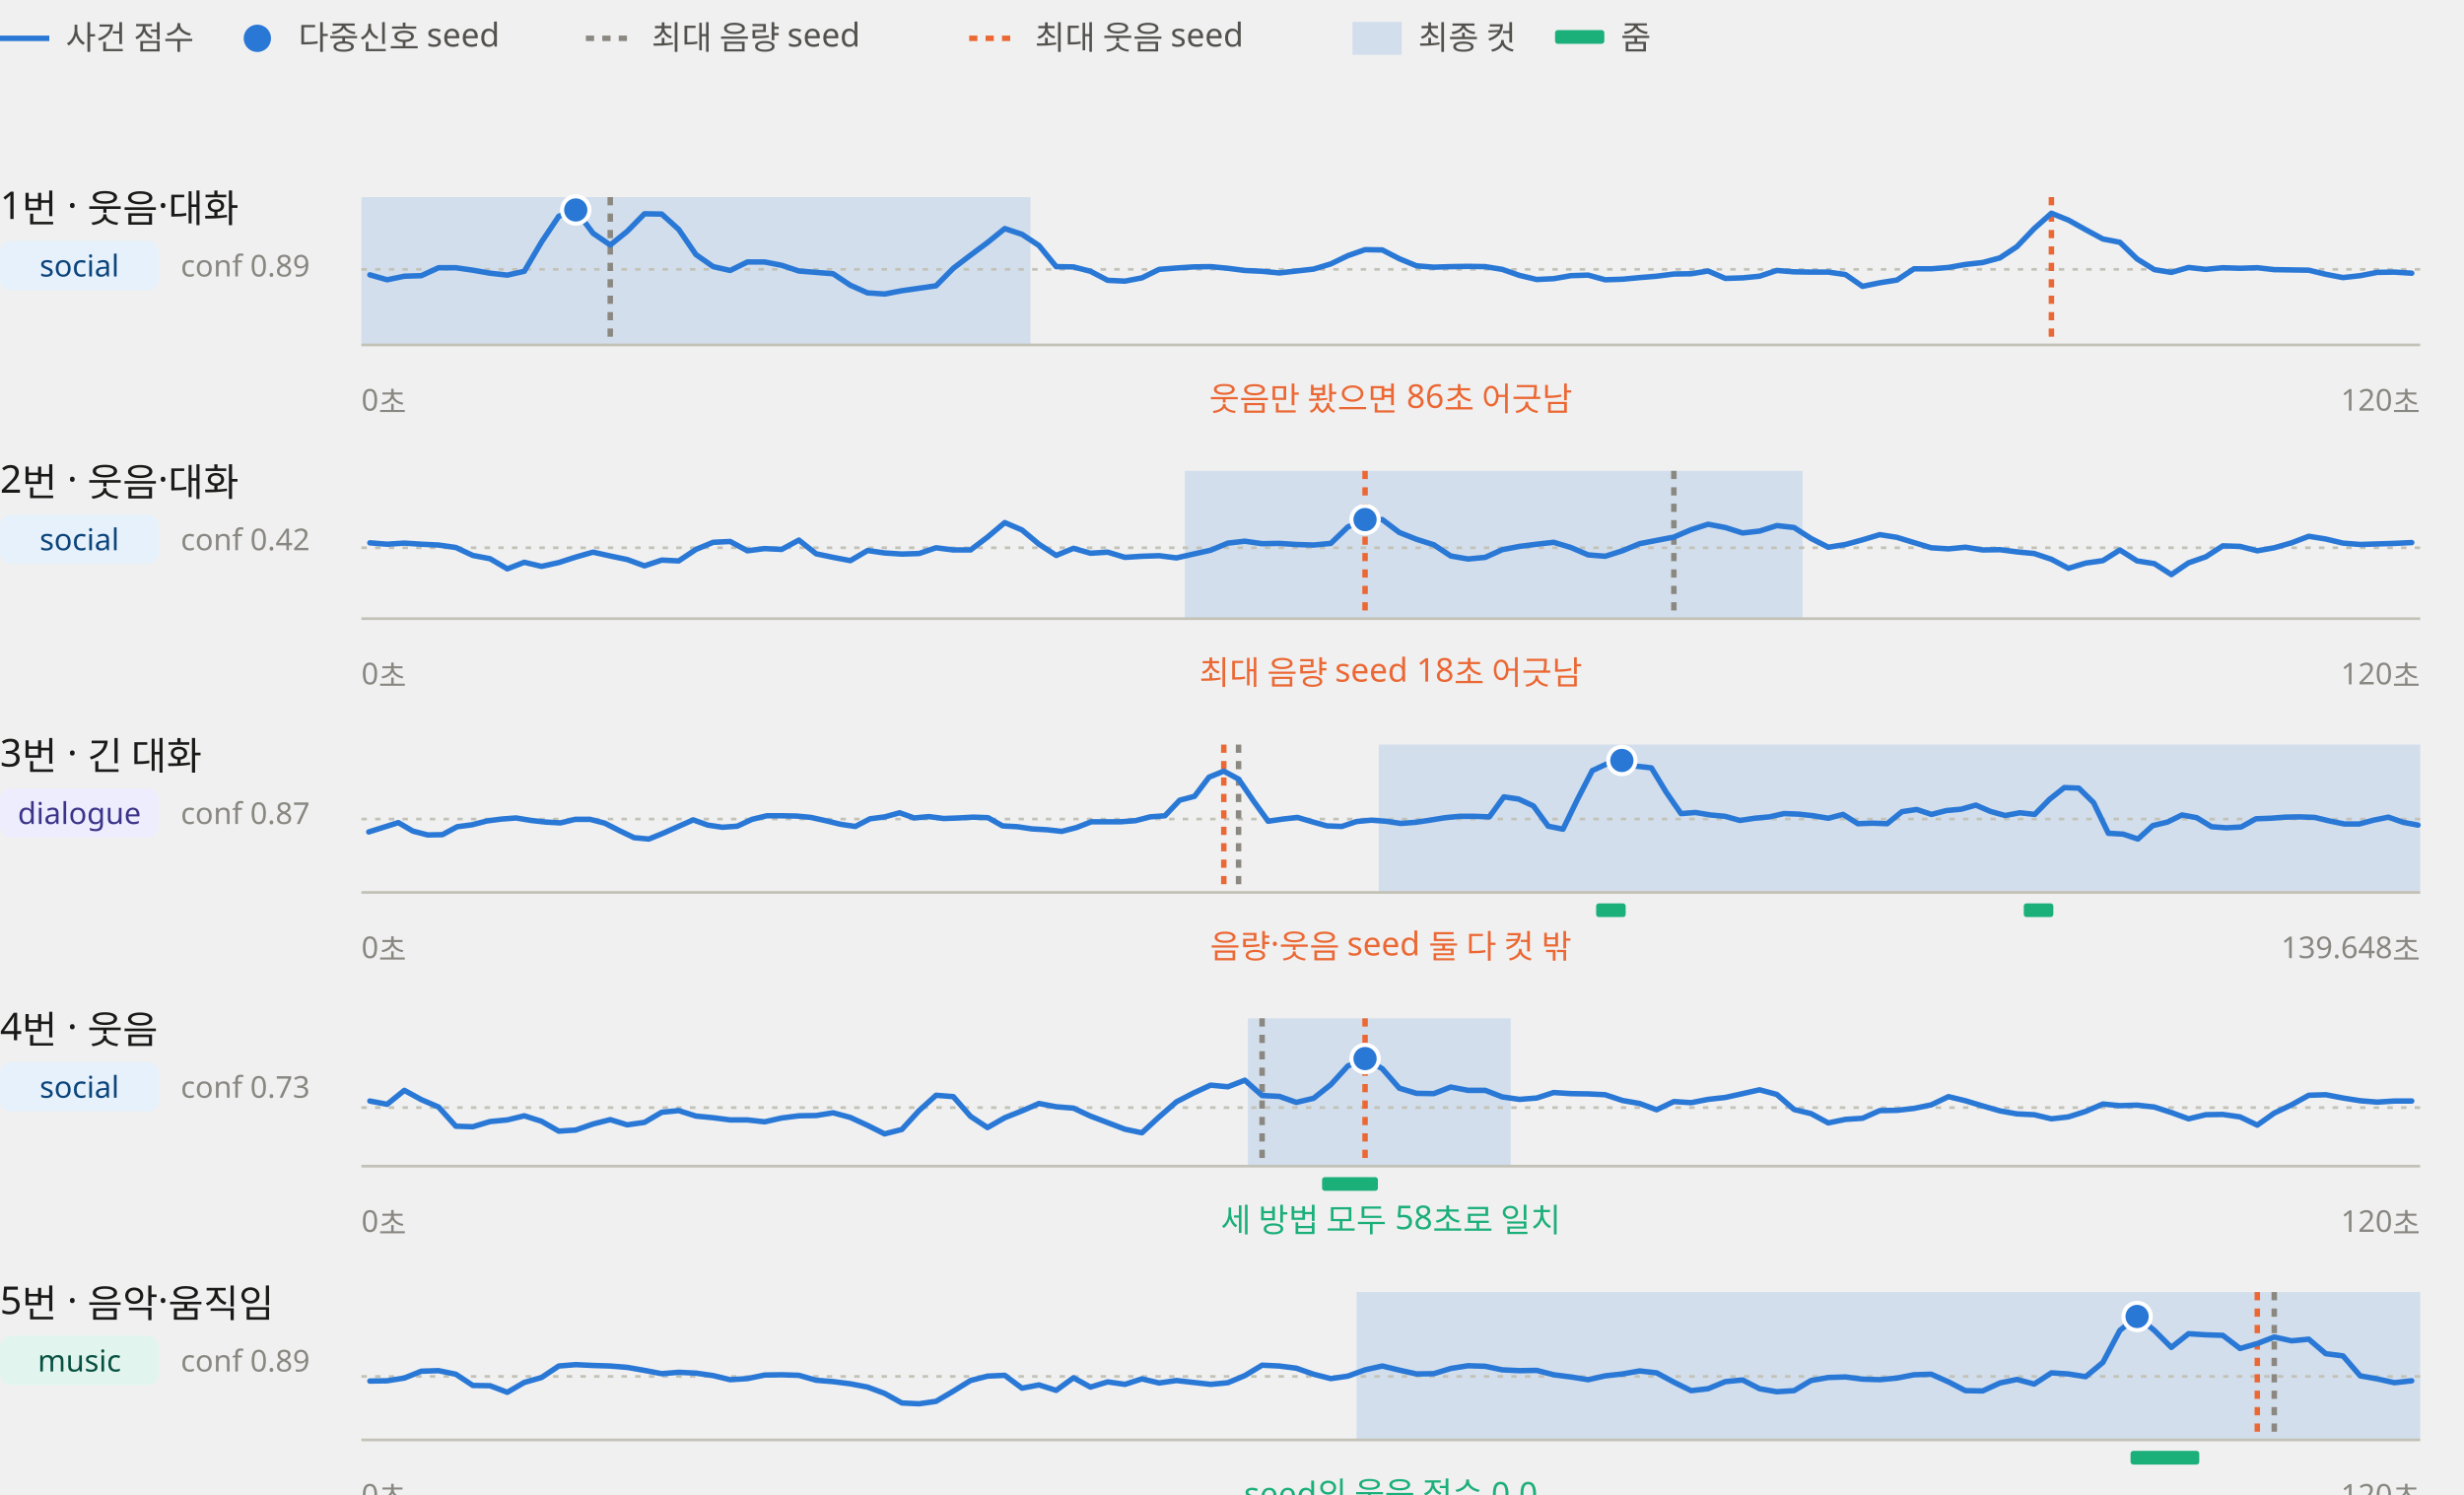
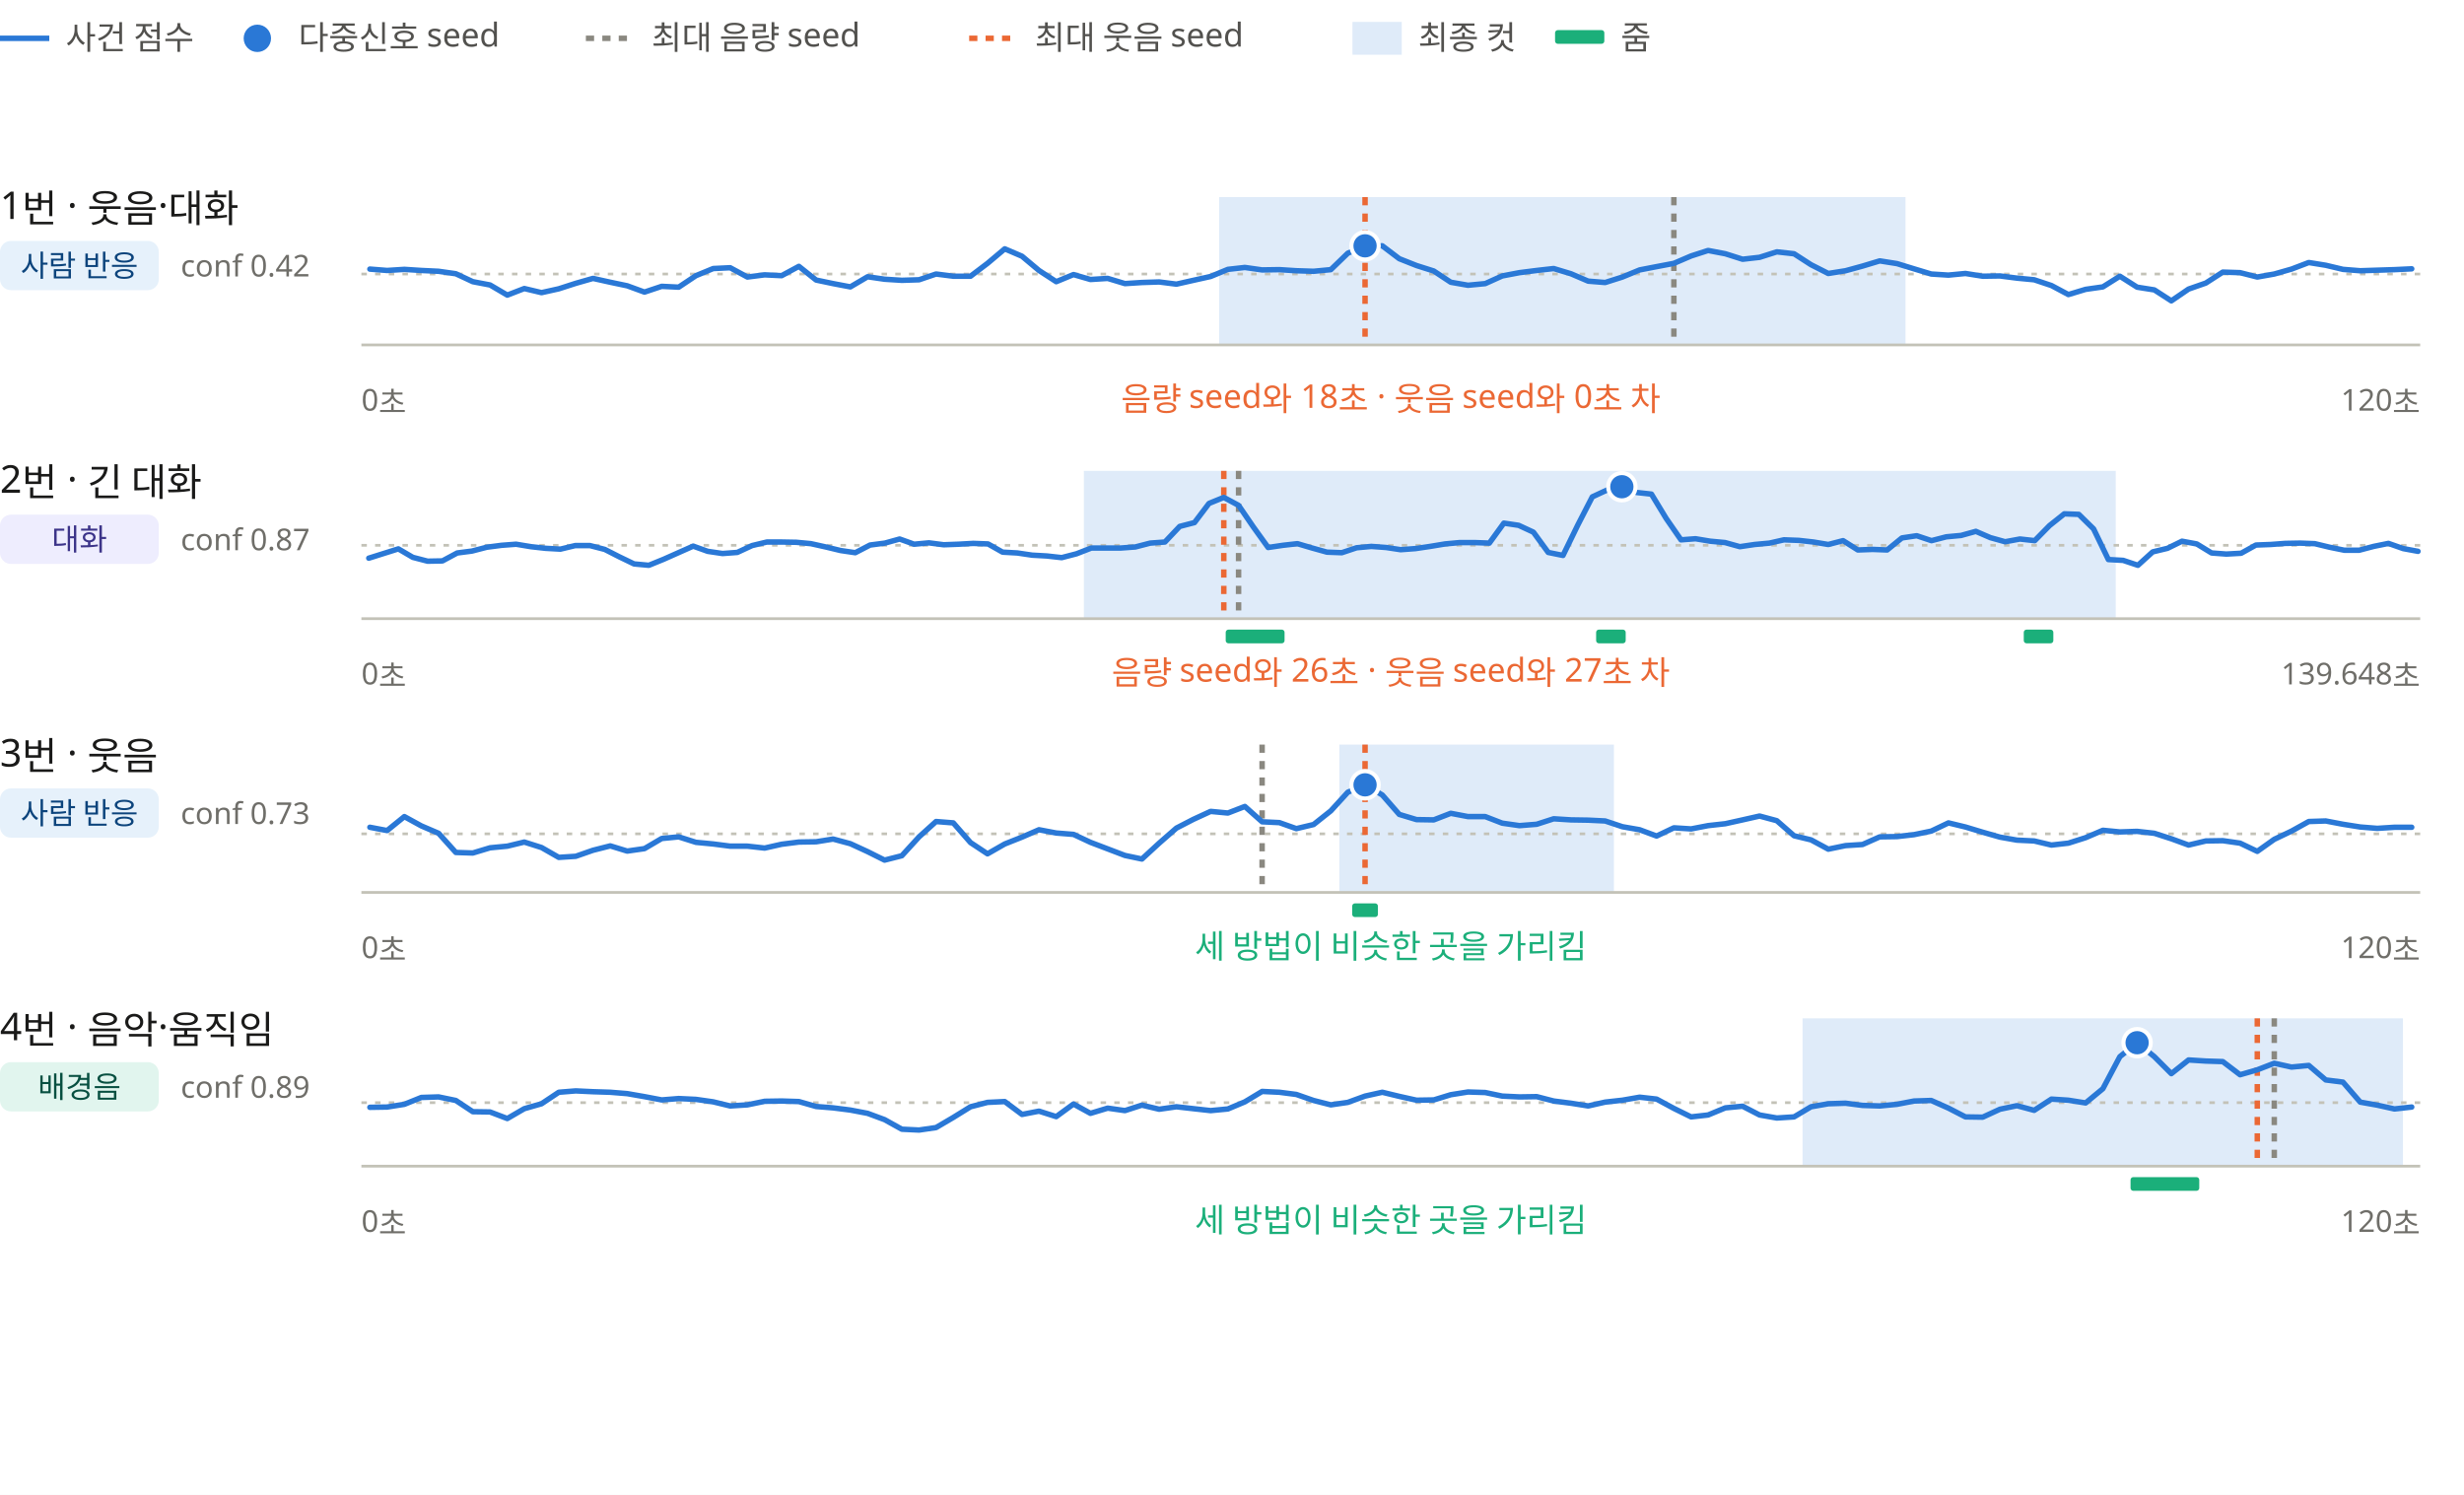
<svg xmlns="http://www.w3.org/2000/svg" viewBox="0 0 900 546" width="900" height="546" role="img" font-family="Malgun Gothic,Apple SD Gothic Neo,Noto Sans KR,sans-serif">
-   <style>
- .t{fill:#1a1a19} .ts{fill:#52514e} .tm{fill:#898781}
- @media (prefers-color-scheme:dark){.t{fill:#f5f5f0} .ts{fill:#c3c2b7} .tm{fill:#9a9892}}
- </style>
+   <style>.bg{fill:#ffffff} .t{fill:#1a1a19} .ts{fill:#52514e} .tm{fill:#6f6e69}</style>
+   <rect x="0" y="0" width="900" height="546" fill="#ffffff" />
+   <rect x="0" y="0" width="900" height="546" fill="#ffffff" />
  <line x1="0" y1="14" x2="18" y2="14" stroke="#2a78d6" stroke-width="2" />
  <text x="24" y="18" font-size="12" class="ts">사건 점수</text>
  <circle cx="94" cy="14" r="5" fill="#2a78d6" />
  <text x="109" y="18" font-size="12" class="ts">다중신호 seed</text>
  <line x1="214" y1="14" x2="232" y2="14" stroke="#8a8880" stroke-width="2" stroke-dasharray="3 3" />
  <text x="238" y="18" font-size="12" class="ts">최대 음량 seed</text>
  <line x1="354" y1="14" x2="372" y2="14" stroke="#eb6834" stroke-width="2" stroke-dasharray="3 3" />
  <text x="378" y="18" font-size="12" class="ts">최대 웃음 seed</text>
  <rect x="494" y="8" width="18" height="12" fill="#2a78d6" fill-opacity="0.15" />
  <text x="518" y="18" font-size="12" class="ts">최종 컷</text>
  <rect x="568" y="11" width="18" height="5" rx="1" fill="#1baf7a" />
  <text x="592" y="18" font-size="12" class="ts">줌</text>
  <text x="0" y="80" font-size="14" font-weight="500" class="t">1번 · 웃음·대화</text>
  <rect x="0" y="88" width="58" height="18" rx="4" fill="#E6F1FB" />
-   <text x="29" y="101" text-anchor="middle" font-size="11" fill="#0C447C">social</text>
-   <text x="66" y="101" font-size="11" class="tm">conf 0.89</text>
-   <rect x="132.0" y="72" width="244.4" height="54" fill="#2a78d6" fill-opacity="0.15" />
+   <text x="29" y="101" text-anchor="middle" font-size="11" fill="#0C447C">사람 반응</text>
+   <text x="66" y="101" font-size="11" class="tm">conf 0.42</text>
+   <rect x="445.3" y="72" width="250.7" height="54" fill="#2a78d6" fill-opacity="0.15" />
  <line x1="132" y1="126" x2="884" y2="126" stroke="#c3c2b7" stroke-width="1" />
-   <line x1="132" y1="98.4" x2="884" y2="98.4" stroke="#c3c2b7" stroke-width="1" stroke-dasharray="2 3" />
-   <line x1="222.9" y1="72" x2="222.9" y2="126" stroke="#8a8880" stroke-width="2" stroke-dasharray="3 3" />
-   <line x1="749.3" y1="72" x2="749.3" y2="126" stroke="#eb6834" stroke-width="2" stroke-dasharray="3 3" />
-   <polyline points="135.1,100.4 141.4,102.2 147.7,100.9 153.9,100.7 160.2,97.8 166.5,97.8 172.7,98.7 179.0,99.8 185.3,100.5 191.5,99.1 197.8,88.4 204.1,79.0 210.3,76.7 216.6,85.2 222.9,89.5 229.1,84.5 235.4,78.1 241.7,78.2 247.9,83.8 254.2,93.0 260.5,97.4 266.7,98.8 273.0,95.7 279.3,95.7 285.5,96.9 291.8,99.0 298.1,99.5 304.3,100.0 310.6,104.2 316.9,107.0 323.1,107.4 329.4,106.2 335.7,105.3 341.9,104.4 348.2,98.0 354.5,93.2 360.7,88.6 367.0,83.5 373.3,85.6 379.5,89.7 385.8,97.4 392.1,97.5 398.3,99.1 404.6,102.4 410.9,102.7 417.1,101.5 423.4,98.4 429.7,97.9 435.9,97.5 442.2,97.4 448.5,98.0 454.7,98.8 461.0,99.1 467.3,99.7 473.5,99.0 479.8,98.3 486.1,96.4 492.3,93.4 498.6,91.2 504.9,91.3 511.1,94.5 517.4,97.1 523.7,97.6 529.9,97.4 536.2,97.3 542.5,97.4 548.7,98.4 555.0,100.6 561.3,102.1 567.5,101.8 573.8,100.7 580.1,100.5 586.3,102.2 592.6,102.0 598.9,101.4 605.1,100.9 611.4,100.1 617.7,100.0 623.9,99.0 630.2,101.7 636.5,101.5 642.7,100.9 649.0,98.8 655.3,99.3 661.5,99.4 667.8,99.4 674.1,100.3 680.3,104.6 686.6,103.3 692.9,102.3 699.1,98.2 705.4,98.2 711.7,97.7 717.9,96.6 724.2,95.9 730.5,94.2 736.7,90.1 743.0,83.5 749.3,77.9 755.5,80.4 761.8,83.9 768.1,87.3 774.3,88.5 780.6,94.6 786.9,98.5 793.1,99.5 799.4,97.7 805.7,98.4 811.9,97.8 818.2,98.0 824.5,97.8 830.7,98.5 837.0,98.6 843.3,98.7 849.5,100.2 855.8,101.4 862.1,100.7 868.3,99.5 874.6,99.4 880.9,99.8" fill="none" stroke="#2a78d6" stroke-width="2" stroke-linejoin="round" stroke-linecap="round" />
-   <circle cx="210.3" cy="76.7" r="5" fill="#2a78d6" stroke="#ffffff" stroke-width="1.5" />
+   <line x1="132" y1="100.1" x2="884" y2="100.1" stroke="#c3c2b7" stroke-width="1" stroke-dasharray="2 3" />
+   <line x1="611.4" y1="72" x2="611.4" y2="126" stroke="#8a8880" stroke-width="2" stroke-dasharray="3 3" />
+   <line x1="498.6" y1="72" x2="498.6" y2="126" stroke="#eb6834" stroke-width="2" stroke-dasharray="3 3" />
+   <polyline points="135.1,98.3 141.4,98.8 147.7,98.4 153.9,98.8 160.2,99.1 166.5,100.0 172.7,102.9 179.0,104.1 185.3,107.8 191.5,105.4 197.8,106.9 204.1,105.5 210.3,103.5 216.6,101.7 222.9,103.1 229.1,104.4 235.4,106.7 241.7,104.6 247.9,104.9 254.2,100.7 260.5,98.1 266.7,97.8 273.0,101.2 279.3,100.4 285.5,100.7 291.8,97.3 298.1,102.3 304.3,103.6 310.6,104.8 316.9,101.1 323.1,102.0 329.4,102.4 335.7,102.2 341.9,100.1 348.2,100.9 354.5,100.9 360.7,96.2 367.0,90.9 373.3,93.6 379.5,98.8 385.8,102.9 392.1,100.3 398.3,102.1 404.6,101.7 410.9,103.6 417.1,103.2 423.4,103.0 429.7,103.8 435.9,102.4 442.2,101.0 448.5,98.4 454.7,97.7 461.0,98.6 467.3,98.5 473.5,98.9 479.8,99.1 486.1,98.5 492.3,92.5 498.6,89.8 504.9,89.8 511.1,94.5 517.4,97.0 523.7,99.0 529.9,103.1 536.2,104.2 542.5,103.6 548.7,100.8 555.0,99.6 561.3,98.8 567.5,98.1 573.8,100.0 580.1,102.7 586.3,103.2 592.6,101.2 598.9,98.6 605.1,97.4 611.4,96.2 617.7,93.5 623.9,91.5 630.2,92.7 636.5,94.7 642.7,94.0 649.0,92.0 655.3,92.7 661.5,96.7 667.8,99.9 674.1,98.9 680.3,97.2 686.6,95.3 692.9,96.3 699.1,98.2 705.4,100.1 711.7,100.5 717.9,99.9 724.2,100.9 730.5,100.8 736.7,101.6 743.0,102.2 749.3,104.3 755.5,107.6 761.8,105.7 768.1,104.8 774.3,100.9 780.6,104.9 786.9,105.9 793.1,109.9 799.4,105.6 805.7,103.4 811.9,99.4 818.2,99.6 824.5,101.2 830.7,100.1 837.0,98.3 843.3,95.9 849.5,96.9 855.8,98.4 862.1,98.9 868.3,98.7 874.6,98.5 880.9,98.2" fill="none" stroke="#2a78d6" stroke-width="2" stroke-linejoin="round" stroke-linecap="round" />
+   <circle cx="498.6" cy="89.8" r="5" fill="#2a78d6" stroke="#ffffff" stroke-width="1.5" />
  <text x="132" y="150" font-size="11" class="tm">0초</text>
  <text x="884" y="150" text-anchor="end" font-size="11" class="tm">120초</text>
-   <text x="508.0" y="150" text-anchor="middle" font-size="12" font-weight="500" fill="#eb6834">웃음만 봤으면 86초 어긋남</text>
-   <text x="0" y="180" font-size="14" font-weight="500" class="t">2번 · 웃음·대화</text>
-   <rect x="0" y="188" width="58" height="18" rx="4" fill="#E6F1FB" />
-   <text x="29" y="201" text-anchor="middle" font-size="11" fill="#0C447C">social</text>
-   <text x="66" y="201" font-size="11" class="tm">conf 0.42</text>
-   <rect x="432.8" y="172" width="225.6" height="54" fill="#2a78d6" fill-opacity="0.15" />
+   <text x="508.0" y="150" text-anchor="middle" font-size="12" font-weight="500" fill="#eb6834">음량 seed와 18초 · 웃음 seed와 0초 차</text>
+   <text x="0" y="180" font-size="14" font-weight="500" class="t">2번 · 긴 대화</text>
+   <rect x="0" y="188" width="58" height="18" rx="4" fill="#EEEDFE" />
+   <text x="29" y="201" text-anchor="middle" font-size="11" fill="#3C3489">대화</text>
+   <text x="66" y="201" font-size="11" class="tm">conf 0.87</text>
+   <rect x="395.9" y="172" width="376.9" height="54" fill="#2a78d6" fill-opacity="0.15" />
  <line x1="132" y1="226" x2="884" y2="226" stroke="#c3c2b7" stroke-width="1" />
-   <line x1="132" y1="200.1" x2="884" y2="200.1" stroke="#c3c2b7" stroke-width="1" stroke-dasharray="2 3" />
-   <line x1="611.4" y1="172" x2="611.4" y2="226" stroke="#8a8880" stroke-width="2" stroke-dasharray="3 3" />
-   <line x1="498.6" y1="172" x2="498.6" y2="226" stroke="#eb6834" stroke-width="2" stroke-dasharray="3 3" />
-   <polyline points="135.1,198.3 141.4,198.8 147.7,198.4 153.9,198.8 160.2,199.1 166.5,200.0 172.7,202.9 179.0,204.1 185.3,207.8 191.5,205.4 197.8,206.9 204.1,205.5 210.3,203.5 216.6,201.7 222.9,203.1 229.1,204.4 235.4,206.7 241.7,204.6 247.9,204.9 254.2,200.7 260.5,198.1 266.7,197.8 273.0,201.2 279.3,200.4 285.5,200.7 291.8,197.3 298.1,202.3 304.3,203.6 310.6,204.8 316.9,201.1 323.1,202.0 329.4,202.4 335.7,202.2 341.9,200.1 348.2,200.9 354.5,200.9 360.7,196.2 367.0,190.9 373.3,193.6 379.5,198.8 385.8,202.9 392.1,200.3 398.3,202.1 404.6,201.7 410.9,203.6 417.1,203.2 423.4,203.0 429.7,203.8 435.9,202.4 442.2,201.0 448.5,198.4 454.7,197.7 461.0,198.6 467.3,198.5 473.5,198.9 479.8,199.1 486.1,198.5 492.3,192.5 498.6,189.8 504.9,189.8 511.1,194.5 517.4,197.0 523.7,199.0 529.9,203.1 536.2,204.2 542.5,203.6 548.7,200.8 555.0,199.6 561.3,198.8 567.5,198.1 573.8,200.0 580.1,202.7 586.3,203.2 592.6,201.2 598.9,198.6 605.1,197.4 611.4,196.2 617.7,193.5 623.9,191.5 630.2,192.7 636.5,194.7 642.7,194.0 649.0,192.0 655.3,192.7 661.5,196.7 667.8,199.9 674.1,198.9 680.3,197.2 686.6,195.3 692.9,196.3 699.1,198.2 705.4,200.1 711.7,200.5 717.9,199.9 724.2,200.9 730.5,200.8 736.7,201.6 743.0,202.2 749.3,204.3 755.5,207.6 761.8,205.7 768.1,204.8 774.3,200.9 780.6,204.9 786.9,205.9 793.1,209.9 799.4,205.6 805.7,203.4 811.9,199.4 818.2,199.6 824.5,201.2 830.7,200.1 837.0,198.3 843.3,195.9 849.5,196.9 855.8,198.4 862.1,198.9 868.3,198.7 874.6,198.5 880.9,198.2" fill="none" stroke="#2a78d6" stroke-width="2" stroke-linejoin="round" stroke-linecap="round" />
-   <circle cx="498.6" cy="189.8" r="5" fill="#2a78d6" stroke="#ffffff" stroke-width="1.5" />
+   <line x1="132" y1="199.2" x2="884" y2="199.2" stroke="#c3c2b7" stroke-width="1" stroke-dasharray="2 3" />
+   <line x1="452.4" y1="172" x2="452.4" y2="226" stroke="#8a8880" stroke-width="2" stroke-dasharray="3 3" />
+   <line x1="447.0" y1="172" x2="447.0" y2="226" stroke="#eb6834" stroke-width="2" stroke-dasharray="3 3" />
+   <polyline points="134.7,203.9 140.1,202.2 145.5,200.5 150.8,203.6 156.2,205.0 161.6,204.9 167.0,202.0 172.4,201.3 177.8,199.9 183.2,199.2 188.5,198.8 193.9,199.7 199.3,200.3 204.7,200.6 210.1,199.3 215.5,199.3 220.9,200.7 226.2,203.4 231.6,206.0 237.0,206.5 242.4,204.3 247.8,201.9 253.2,199.5 258.5,201.4 263.9,202.2 269.3,201.8 274.7,199.3 280.1,198.0 285.5,198.0 290.9,198.1 296.2,198.6 301.6,199.8 307.0,201.1 312.4,201.9 317.8,199.1 323.2,198.4 328.6,196.9 333.9,198.8 339.3,198.3 344.7,199.0 350.1,198.8 355.5,198.5 360.9,198.7 366.2,201.7 371.6,202.0 377.0,202.8 382.4,203.1 387.8,203.7 393.2,202.3 398.6,200.2 403.9,200.2 409.3,200.2 414.7,199.8 420.1,198.4 425.5,198.0 430.9,192.3 436.3,190.9 441.6,183.9 447.0,181.7 452.4,184.6 457.8,192.5 463.2,200.0 468.6,199.2 473.9,198.6 479.3,200.2 484.7,201.7 490.1,201.9 495.5,200.1 500.9,199.6 506.3,200.0 511.6,200.8 517.0,200.4 522.4,199.6 527.8,198.7 533.2,198.2 538.6,198.2 544.0,198.4 549.3,191.1 554.7,191.9 560.1,194.4 565.5,201.8 570.9,202.9 576.3,191.8 581.6,181.5 587.0,179.0 592.4,177.8 597.8,179.9 603.2,180.5 608.6,189.4 614.0,197.2 619.3,196.8 624.7,197.7 630.1,198.2 635.5,199.7 640.9,198.9 646.3,198.4 651.6,197.2 657.0,197.4 662.4,198.0 667.8,198.9 673.2,197.5 678.6,200.9 684.0,200.7 689.3,200.9 694.7,196.5 700.1,195.7 705.5,197.5 710.9,196.1 716.3,195.6 721.7,194.1 727.0,196.4 732.4,197.9 737.8,196.9 743.2,197.5 748.6,192.0 754.0,187.7 759.3,187.9 764.7,193.2 770.1,204.4 775.5,204.7 780.9,206.5 786.3,201.6 791.7,200.3 797.0,197.7 802.4,198.7 807.8,202.0 813.2,202.4 818.6,202.1 824.0,199.1 829.4,198.9 834.7,198.5 840.1,198.4 845.5,198.6 850.9,199.9 856.3,201.0 861.7,201.0 867.0,199.6 872.4,198.5 877.8,200.4 883.2,201.4" fill="none" stroke="#2a78d6" stroke-width="2" stroke-linejoin="round" stroke-linecap="round" />
+   <circle cx="592.4" cy="177.8" r="5" fill="#2a78d6" stroke="#ffffff" stroke-width="1.5" />
+   <rect x="447.7" y="230" width="21.5" height="5" rx="1" fill="#1baf7a" />
+   <rect x="583.0" y="230" width="10.8" height="5" rx="1" fill="#1baf7a" />
+   <rect x="739.2" y="230" width="10.8" height="5" rx="1" fill="#1baf7a" />
  <text x="132" y="250" font-size="11" class="tm">0초</text>
-   <text x="884" y="250" text-anchor="end" font-size="11" class="tm">120초</text>
-   <text x="508.0" y="250" text-anchor="middle" font-size="12" font-weight="500" fill="#eb6834">최대 음량 seed 18초 어긋남</text>
-   <text x="0" y="280" font-size="14" font-weight="500" class="t">3번 · 긴 대화</text>
-   <rect x="0" y="288" width="58" height="18" rx="4" fill="#EEEDFE" />
-   <text x="29" y="301" text-anchor="middle" font-size="11" fill="#3C3489">dialogue</text>
-   <text x="66" y="301" font-size="11" class="tm">conf 0.87</text>
-   <rect x="503.6" y="272" width="380.4" height="54" fill="#2a78d6" fill-opacity="0.15" />
+   <text x="884" y="250" text-anchor="end" font-size="11" class="tm">139.648초</text>
+   <text x="508.0" y="250" text-anchor="middle" font-size="12" font-weight="500" fill="#eb6834">음량 seed와 26초 · 웃음 seed와 27초 차</text>
+   <text x="0" y="280" font-size="14" font-weight="500" class="t">3번 · 웃음</text>
+   <rect x="0" y="288" width="58" height="18" rx="4" fill="#E6F1FB" />
+   <text x="29" y="301" text-anchor="middle" font-size="11" fill="#0C447C">사람 반응</text>
+   <text x="66" y="301" font-size="11" class="tm">conf 0.73</text>
+   <rect x="489.2" y="272" width="100.3" height="54" fill="#2a78d6" fill-opacity="0.15" />
  <line x1="132" y1="326" x2="884" y2="326" stroke="#c3c2b7" stroke-width="1" />
-   <line x1="132" y1="299.2" x2="884" y2="299.2" stroke="#c3c2b7" stroke-width="1" stroke-dasharray="2 3" />
-   <line x1="452.4" y1="272" x2="452.4" y2="326" stroke="#8a8880" stroke-width="2" stroke-dasharray="3 3" />
-   <line x1="447.0" y1="272" x2="447.0" y2="326" stroke="#eb6834" stroke-width="2" stroke-dasharray="3 3" />
-   <polyline points="134.7,303.9 140.1,302.2 145.5,300.5 150.8,303.6 156.2,305.0 161.6,304.9 167.0,302.0 172.4,301.3 177.8,299.9 183.2,299.2 188.5,298.8 193.9,299.7 199.3,300.3 204.7,300.6 210.1,299.3 215.5,299.3 220.9,300.7 226.2,303.4 231.6,306.0 237.0,306.5 242.4,304.3 247.8,301.9 253.2,299.5 258.5,301.4 263.9,302.2 269.3,301.8 274.7,299.3 280.1,298.0 285.5,298.0 290.9,298.1 296.2,298.6 301.6,299.8 307.0,301.1 312.4,301.9 317.8,299.1 323.2,298.4 328.6,296.9 333.9,298.8 339.3,298.3 344.7,299.0 350.1,298.8 355.5,298.5 360.9,298.7 366.2,301.7 371.6,302.0 377.0,302.8 382.4,303.1 387.8,303.7 393.2,302.3 398.6,300.2 403.9,300.2 409.3,300.2 414.7,299.8 420.1,298.4 425.5,298.0 430.9,292.3 436.3,290.9 441.6,283.9 447.0,281.7 452.4,284.6 457.8,292.5 463.2,300.0 468.6,299.2 473.9,298.6 479.3,300.2 484.7,301.7 490.1,301.9 495.5,300.1 500.9,299.6 506.3,300.0 511.6,300.8 517.0,300.4 522.4,299.6 527.8,298.7 533.2,298.2 538.6,298.2 544.0,298.4 549.3,291.1 554.7,291.9 560.1,294.4 565.5,301.8 570.9,302.9 576.3,291.8 581.6,281.5 587.0,279.0 592.4,277.8 597.8,279.9 603.2,280.5 608.6,289.4 614.0,297.2 619.3,296.8 624.7,297.7 630.1,298.2 635.5,299.7 640.9,298.9 646.3,298.4 651.6,297.2 657.0,297.4 662.4,298.0 667.8,298.9 673.2,297.5 678.6,300.9 684.0,300.7 689.3,300.9 694.7,296.5 700.1,295.7 705.5,297.5 710.9,296.1 716.3,295.6 721.7,294.1 727.0,296.4 732.4,297.9 737.8,296.9 743.2,297.5 748.6,292.0 754.0,287.7 759.3,287.9 764.7,293.2 770.1,304.4 775.5,304.7 780.9,306.5 786.3,301.6 791.7,300.3 797.0,297.7 802.4,298.7 807.8,302.0 813.2,302.4 818.6,302.1 824.0,299.1 829.4,298.9 834.7,298.5 840.1,298.4 845.5,298.6 850.9,299.9 856.3,301.0 861.7,301.0 867.0,299.6 872.4,298.5 877.8,300.4 883.2,301.4" fill="none" stroke="#2a78d6" stroke-width="2" stroke-linejoin="round" stroke-linecap="round" />
-   <circle cx="592.4" cy="277.8" r="5" fill="#2a78d6" stroke="#ffffff" stroke-width="1.5" />
-   <rect x="583.0" y="330" width="10.8" height="5" rx="1" fill="#1baf7a" />
-   <rect x="739.2" y="330" width="10.8" height="5" rx="1" fill="#1baf7a" />
+   <line x1="132" y1="304.6" x2="884" y2="304.6" stroke="#c3c2b7" stroke-width="1" stroke-dasharray="2 3" />
+   <line x1="461.0" y1="272" x2="461.0" y2="326" stroke="#8a8880" stroke-width="2" stroke-dasharray="3 3" />
+   <line x1="498.6" y1="272" x2="498.6" y2="326" stroke="#eb6834" stroke-width="2" stroke-dasharray="3 3" />
+   <polyline points="135.1,302.2 141.4,303.4 147.7,298.3 153.9,301.7 160.2,304.4 166.5,311.4 172.7,311.6 179.0,309.7 185.3,309.1 191.5,307.6 197.8,309.6 204.1,313.2 210.3,312.8 216.6,310.6 222.9,309.0 229.1,310.9 235.4,310.0 241.7,306.3 247.9,305.7 254.2,307.7 260.5,308.3 266.7,309.1 273.0,309.1 279.3,309.8 285.5,308.4 291.8,307.6 298.1,307.5 304.3,306.5 310.6,308.2 316.9,311.1 323.1,314.2 329.4,312.6 335.7,305.7 341.9,300.1 348.2,300.6 354.5,307.8 360.7,311.9 367.0,308.3 373.3,305.8 379.5,303.1 385.8,304.3 392.1,304.8 398.3,307.7 404.6,310.1 410.9,312.5 417.1,313.8 423.4,308.0 429.7,302.5 435.9,299.3 442.2,296.4 448.5,297.0 454.7,294.6 461.0,300.2 467.3,300.5 473.5,302.7 479.8,301.2 486.1,296.2 492.3,289.4 498.6,286.7 504.9,290.4 511.1,297.5 517.4,299.4 523.7,299.5 529.9,297.1 536.2,298.3 542.5,298.3 548.7,300.7 555.0,301.6 561.3,301.1 567.5,299.1 573.8,299.5 580.1,299.6 586.3,299.9 592.6,302.0 598.9,303.1 605.1,305.4 611.4,302.4 617.7,302.8 623.9,301.6 630.2,300.9 636.5,299.5 642.7,298.1 649.0,299.8 655.3,305.3 661.5,306.8 667.8,310.2 674.1,308.9 680.3,308.5 686.6,305.7 692.9,305.6 699.1,304.9 705.4,303.6 711.7,300.6 717.9,302.1 724.2,304.0 730.5,305.8 736.7,306.9 743.0,307.2 749.3,308.7 755.5,308.0 761.8,306.0 768.1,303.3 774.3,303.9 780.6,303.7 786.9,304.4 793.1,306.4 799.4,308.7 805.7,307.2 811.9,307.1 818.2,308.0 824.5,311.0 830.7,306.6 837.0,303.6 843.3,300.1 849.5,299.9 855.8,301.1 862.1,302.1 868.3,302.6 874.6,302.2 880.9,302.2" fill="none" stroke="#2a78d6" stroke-width="2" stroke-linejoin="round" stroke-linecap="round" />
+   <circle cx="498.6" cy="286.7" r="5" fill="#2a78d6" stroke="#ffffff" stroke-width="1.5" />
+   <rect x="493.9" y="330" width="9.4" height="5" rx="1" fill="#1baf7a" />
  <text x="132" y="350" font-size="11" class="tm">0초</text>
-   <text x="884" y="350" text-anchor="end" font-size="11" class="tm">139.648초</text>
-   <text x="508.0" y="350" text-anchor="middle" font-size="12" font-weight="500" fill="#eb6834">음량·웃음 seed 둘 다 컷 밖</text>
-   <text x="0" y="380" font-size="14" font-weight="500" class="t">4번 · 웃음</text>
-   <rect x="0" y="388" width="58" height="18" rx="4" fill="#E6F1FB" />
-   <text x="29" y="401" text-anchor="middle" font-size="11" fill="#0C447C">social</text>
-   <text x="66" y="401" font-size="11" class="tm">conf 0.73</text>
-   <rect x="455.8" y="372" width="96.0" height="54" fill="#2a78d6" fill-opacity="0.15" />
+   <text x="884" y="350" text-anchor="end" font-size="11" class="tm">120초</text>
+   <text x="508.0" y="350" text-anchor="middle" font-size="12" font-weight="500" fill="#1baf7a">세 방법이 비슷한 곳을 가리킴</text>
+   <text x="0" y="380" font-size="14" font-weight="500" class="t">4번 · 음악·움직임</text>
+   <rect x="0" y="388" width="58" height="18" rx="4" fill="#E1F5EE" />
+   <text x="29" y="401" text-anchor="middle" font-size="11" fill="#085041">배경음</text>
+   <text x="66" y="401" font-size="11" class="tm">conf 0.89</text>
+   <rect x="658.4" y="372" width="219.3" height="54" fill="#2a78d6" fill-opacity="0.15" />
  <line x1="132" y1="426" x2="884" y2="426" stroke="#c3c2b7" stroke-width="1" />
-   <line x1="132" y1="404.6" x2="884" y2="404.6" stroke="#c3c2b7" stroke-width="1" stroke-dasharray="2 3" />
-   <line x1="461.0" y1="372" x2="461.0" y2="426" stroke="#8a8880" stroke-width="2" stroke-dasharray="3 3" />
-   <line x1="498.6" y1="372" x2="498.6" y2="426" stroke="#eb6834" stroke-width="2" stroke-dasharray="3 3" />
-   <polyline points="135.1,402.2 141.4,403.4 147.7,398.3 153.9,401.7 160.2,404.4 166.5,411.4 172.7,411.6 179.0,409.7 185.3,409.1 191.5,407.6 197.8,409.6 204.1,413.2 210.3,412.8 216.6,410.6 222.9,409.0 229.1,410.9 235.4,410.0 241.7,406.3 247.9,405.7 254.2,407.7 260.5,408.3 266.7,409.1 273.0,409.1 279.3,409.8 285.5,408.4 291.8,407.6 298.1,407.5 304.3,406.5 310.6,408.2 316.9,411.1 323.1,414.2 329.4,412.6 335.7,405.7 341.9,400.1 348.2,400.6 354.5,407.8 360.7,411.9 367.0,408.3 373.3,405.8 379.5,403.1 385.8,404.3 392.1,404.8 398.3,407.7 404.6,410.1 410.9,412.5 417.1,413.8 423.4,408.0 429.7,402.5 435.9,399.3 442.2,396.4 448.5,397.0 454.7,394.6 461.0,400.2 467.3,400.5 473.5,402.7 479.8,401.2 486.1,396.2 492.3,389.4 498.6,386.7 504.9,390.4 511.1,397.5 517.4,399.4 523.7,399.5 529.9,397.1 536.2,398.3 542.5,398.3 548.7,400.7 555.0,401.6 561.3,401.1 567.5,399.1 573.8,399.5 580.1,399.6 586.3,399.9 592.6,402.0 598.9,403.1 605.1,405.4 611.4,402.4 617.7,402.8 623.9,401.6 630.2,400.9 636.5,399.5 642.7,398.1 649.0,399.8 655.3,405.3 661.5,406.8 667.8,410.2 674.1,408.9 680.3,408.5 686.6,405.7 692.9,405.6 699.1,404.9 705.4,403.6 711.7,400.6 717.9,402.1 724.2,404.0 730.5,405.8 736.7,406.9 743.0,407.2 749.3,408.7 755.5,408.0 761.8,406.0 768.1,403.3 774.3,403.9 780.6,403.7 786.9,404.4 793.1,406.4 799.4,408.7 805.7,407.2 811.9,407.1 818.2,408.0 824.5,411.0 830.7,406.6 837.0,403.6 843.3,400.1 849.5,399.9 855.8,401.1 862.1,402.1 868.3,402.6 874.6,402.2 880.9,402.2" fill="none" stroke="#2a78d6" stroke-width="2" stroke-linejoin="round" stroke-linecap="round" />
-   <circle cx="498.6" cy="386.7" r="5" fill="#2a78d6" stroke="#ffffff" stroke-width="1.5" />
-   <rect x="482.9" y="430" width="20.4" height="5" rx="1" fill="#1baf7a" />
+   <line x1="132" y1="402.8" x2="884" y2="402.8" stroke="#c3c2b7" stroke-width="1" stroke-dasharray="2 3" />
+   <line x1="830.7" y1="372" x2="830.7" y2="426" stroke="#8a8880" stroke-width="2" stroke-dasharray="3 3" />
+   <line x1="824.5" y1="372" x2="824.5" y2="426" stroke="#eb6834" stroke-width="2" stroke-dasharray="3 3" />
+   <polyline points="135.1,404.5 141.4,404.4 147.7,403.4 153.9,400.9 160.2,400.7 166.5,402.0 172.7,406.1 179.0,406.2 185.3,408.6 191.5,405.0 197.8,403.2 204.1,399.0 210.3,398.5 216.6,398.8 222.9,399.0 229.1,399.5 235.4,400.6 241.7,401.8 247.9,401.3 254.2,401.6 260.5,402.5 266.7,404.0 273.0,403.6 279.3,402.3 285.5,402.2 291.8,402.4 298.1,404.2 304.3,404.7 310.6,405.5 316.9,406.7 323.1,409.0 329.4,412.5 335.7,412.8 341.9,411.9 348.2,408.2 354.5,404.3 360.7,402.7 367.0,402.4 373.3,407.1 379.5,405.9 385.8,407.9 392.1,403.3 398.3,406.7 404.6,404.8 410.9,405.7 417.1,403.7 423.4,405.2 429.7,404.3 435.9,405.0 442.2,405.7 448.5,405.1 454.7,402.5 461.0,398.7 467.3,399.0 473.5,399.8 479.8,402.0 486.1,403.6 492.3,402.7 498.6,400.4 504.9,399.0 511.1,400.5 517.4,401.9 523.7,401.8 529.9,399.9 536.2,398.9 542.5,399.1 548.7,400.4 555.0,400.7 561.3,400.6 567.5,402.2 573.8,403.0 580.1,404.0 586.3,402.6 592.6,401.9 598.9,400.8 605.1,401.5 611.4,404.9 617.7,408.0 623.9,407.3 630.2,404.7 636.5,404.1 642.7,407.3 649.0,408.4 655.3,408.0 661.5,404.3 667.8,403.2 674.1,403.0 680.3,403.8 686.6,404.0 692.9,403.4 699.1,402.2 705.4,402.0 711.7,404.8 717.9,408.0 724.2,408.1 730.5,405.2 736.7,403.9 743.0,405.6 749.3,401.5 755.5,401.9 761.8,402.9 768.1,397.7 774.3,386.0 780.6,380.9 786.9,386.0 793.1,392.2 799.4,387.2 805.7,387.6 811.9,387.8 818.2,392.6 824.5,390.8 830.7,388.4 837.0,389.8 843.3,389.2 849.5,394.5 855.8,395.3 862.1,402.6 868.3,403.7 874.6,405.1 880.9,404.4" fill="none" stroke="#2a78d6" stroke-width="2" stroke-linejoin="round" stroke-linecap="round" />
+   <circle cx="780.6" cy="380.9" r="5" fill="#2a78d6" stroke="#ffffff" stroke-width="1.5" />
+   <rect x="778.2" y="430" width="25.1" height="5" rx="1" fill="#1baf7a" />
  <text x="132" y="450" font-size="11" class="tm">0초</text>
  <text x="884" y="450" text-anchor="end" font-size="11" class="tm">120초</text>
-   <text x="508.0" y="450" text-anchor="middle" font-size="12" font-weight="500" fill="#1baf7a">세 방법 모두 58초로 일치</text>
-   <text x="0" y="480" font-size="14" font-weight="500" class="t">5번 · 음악·움직임</text>
-   <rect x="0" y="488" width="58" height="18" rx="4" fill="#E1F5EE" />
-   <text x="29" y="501" text-anchor="middle" font-size="11" fill="#085041">music</text>
-   <text x="66" y="501" font-size="11" class="tm">conf 0.89</text>
-   <rect x="495.5" y="472" width="388.5" height="54" fill="#2a78d6" fill-opacity="0.15" />
-   <line x1="132" y1="526" x2="884" y2="526" stroke="#c3c2b7" stroke-width="1" />
-   <line x1="132" y1="502.8" x2="884" y2="502.8" stroke="#c3c2b7" stroke-width="1" stroke-dasharray="2 3" />
-   <line x1="830.7" y1="472" x2="830.7" y2="526" stroke="#8a8880" stroke-width="2" stroke-dasharray="3 3" />
-   <line x1="824.5" y1="472" x2="824.5" y2="526" stroke="#eb6834" stroke-width="2" stroke-dasharray="3 3" />
-   <polyline points="135.1,504.5 141.4,504.4 147.7,503.4 153.9,500.9 160.2,500.7 166.5,502.0 172.7,506.1 179.0,506.2 185.3,508.6 191.5,505.0 197.8,503.2 204.1,499.0 210.3,498.5 216.6,498.8 222.9,499.0 229.1,499.5 235.4,500.6 241.7,501.8 247.9,501.3 254.2,501.6 260.5,502.5 266.7,504.0 273.0,503.6 279.3,502.3 285.5,502.2 291.8,502.4 298.1,504.2 304.3,504.7 310.6,505.5 316.9,506.7 323.1,509.0 329.4,512.5 335.7,512.8 341.9,511.9 348.2,508.2 354.5,504.3 360.7,502.7 367.0,502.4 373.3,507.1 379.5,505.9 385.8,507.9 392.1,503.3 398.3,506.7 404.6,504.8 410.9,505.7 417.1,503.7 423.4,505.2 429.7,504.3 435.9,505.0 442.2,505.7 448.5,505.1 454.7,502.5 461.0,498.7 467.3,499.0 473.5,499.8 479.8,502.0 486.1,503.6 492.3,502.7 498.6,500.4 504.9,499.0 511.1,500.5 517.4,501.9 523.7,501.8 529.9,499.9 536.2,498.9 542.5,499.1 548.7,500.4 555.0,500.7 561.3,500.6 567.5,502.2 573.8,503.0 580.1,504.0 586.3,502.6 592.6,501.9 598.9,500.8 605.1,501.5 611.4,504.9 617.7,508.0 623.9,507.3 630.2,504.7 636.5,504.1 642.7,507.3 649.0,508.4 655.3,508.0 661.5,504.3 667.8,503.2 674.1,503.0 680.3,503.8 686.6,504.0 692.9,503.4 699.1,502.2 705.4,502.0 711.7,504.8 717.9,508.0 724.2,508.1 730.5,505.2 736.7,503.9 743.0,505.6 749.3,501.5 755.5,501.9 761.8,502.9 768.1,497.7 774.3,486.0 780.6,480.9 786.9,486.0 793.1,492.2 799.4,487.2 805.7,487.6 811.9,487.8 818.2,492.6 824.5,490.8 830.7,488.4 837.0,489.8 843.3,489.2 849.5,494.5 855.8,495.3 862.1,502.6 868.3,503.7 874.6,505.1 880.9,504.4" fill="none" stroke="#2a78d6" stroke-width="2" stroke-linejoin="round" stroke-linecap="round" />
-   <circle cx="780.6" cy="480.9" r="5" fill="#2a78d6" stroke="#ffffff" stroke-width="1.5" />
-   <rect x="778.2" y="530" width="25.1" height="5" rx="1" fill="#1baf7a" />
-   <text x="132" y="550" font-size="11" class="tm">0초</text>
-   <text x="884" y="550" text-anchor="end" font-size="11" class="tm">120초</text>
-   <text x="508.0" y="550" text-anchor="middle" font-size="12" font-weight="500" fill="#1baf7a">seed의 웃음 점수 0.0</text>
+   <text x="508.0" y="450" text-anchor="middle" font-size="12" font-weight="500" fill="#1baf7a">세 방법이 비슷한 곳을 가리킴</text>
</svg>
